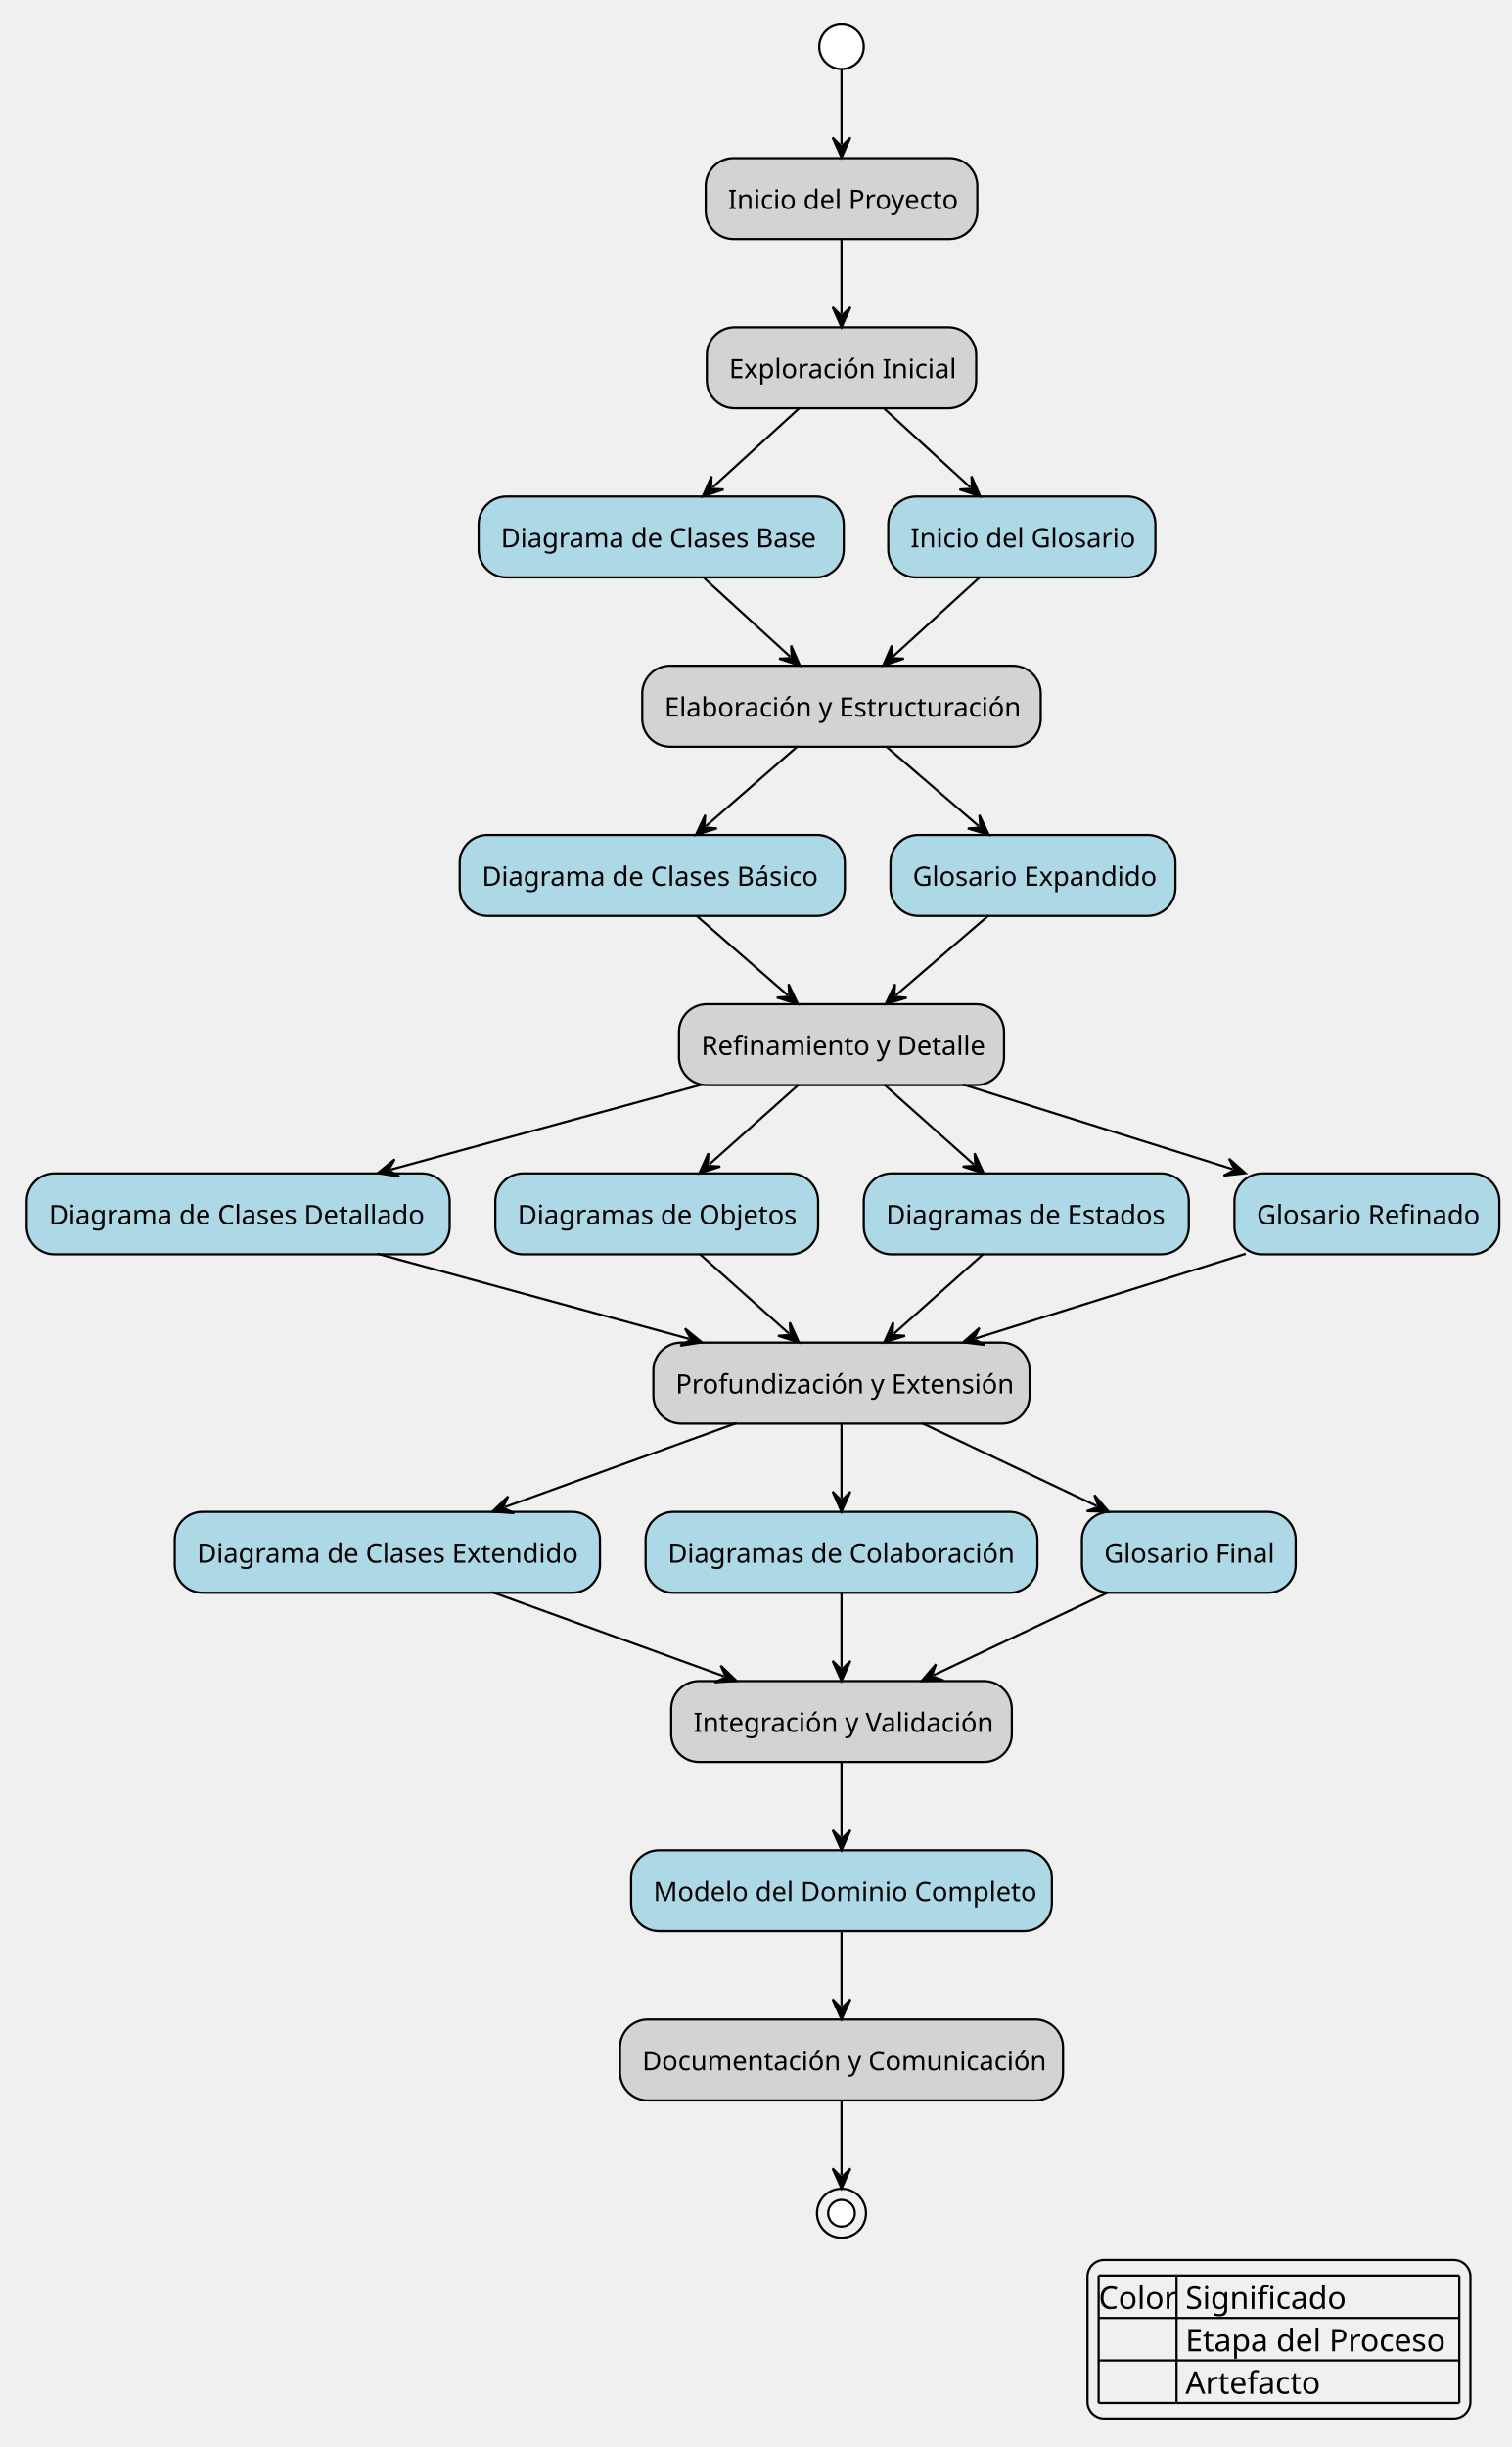
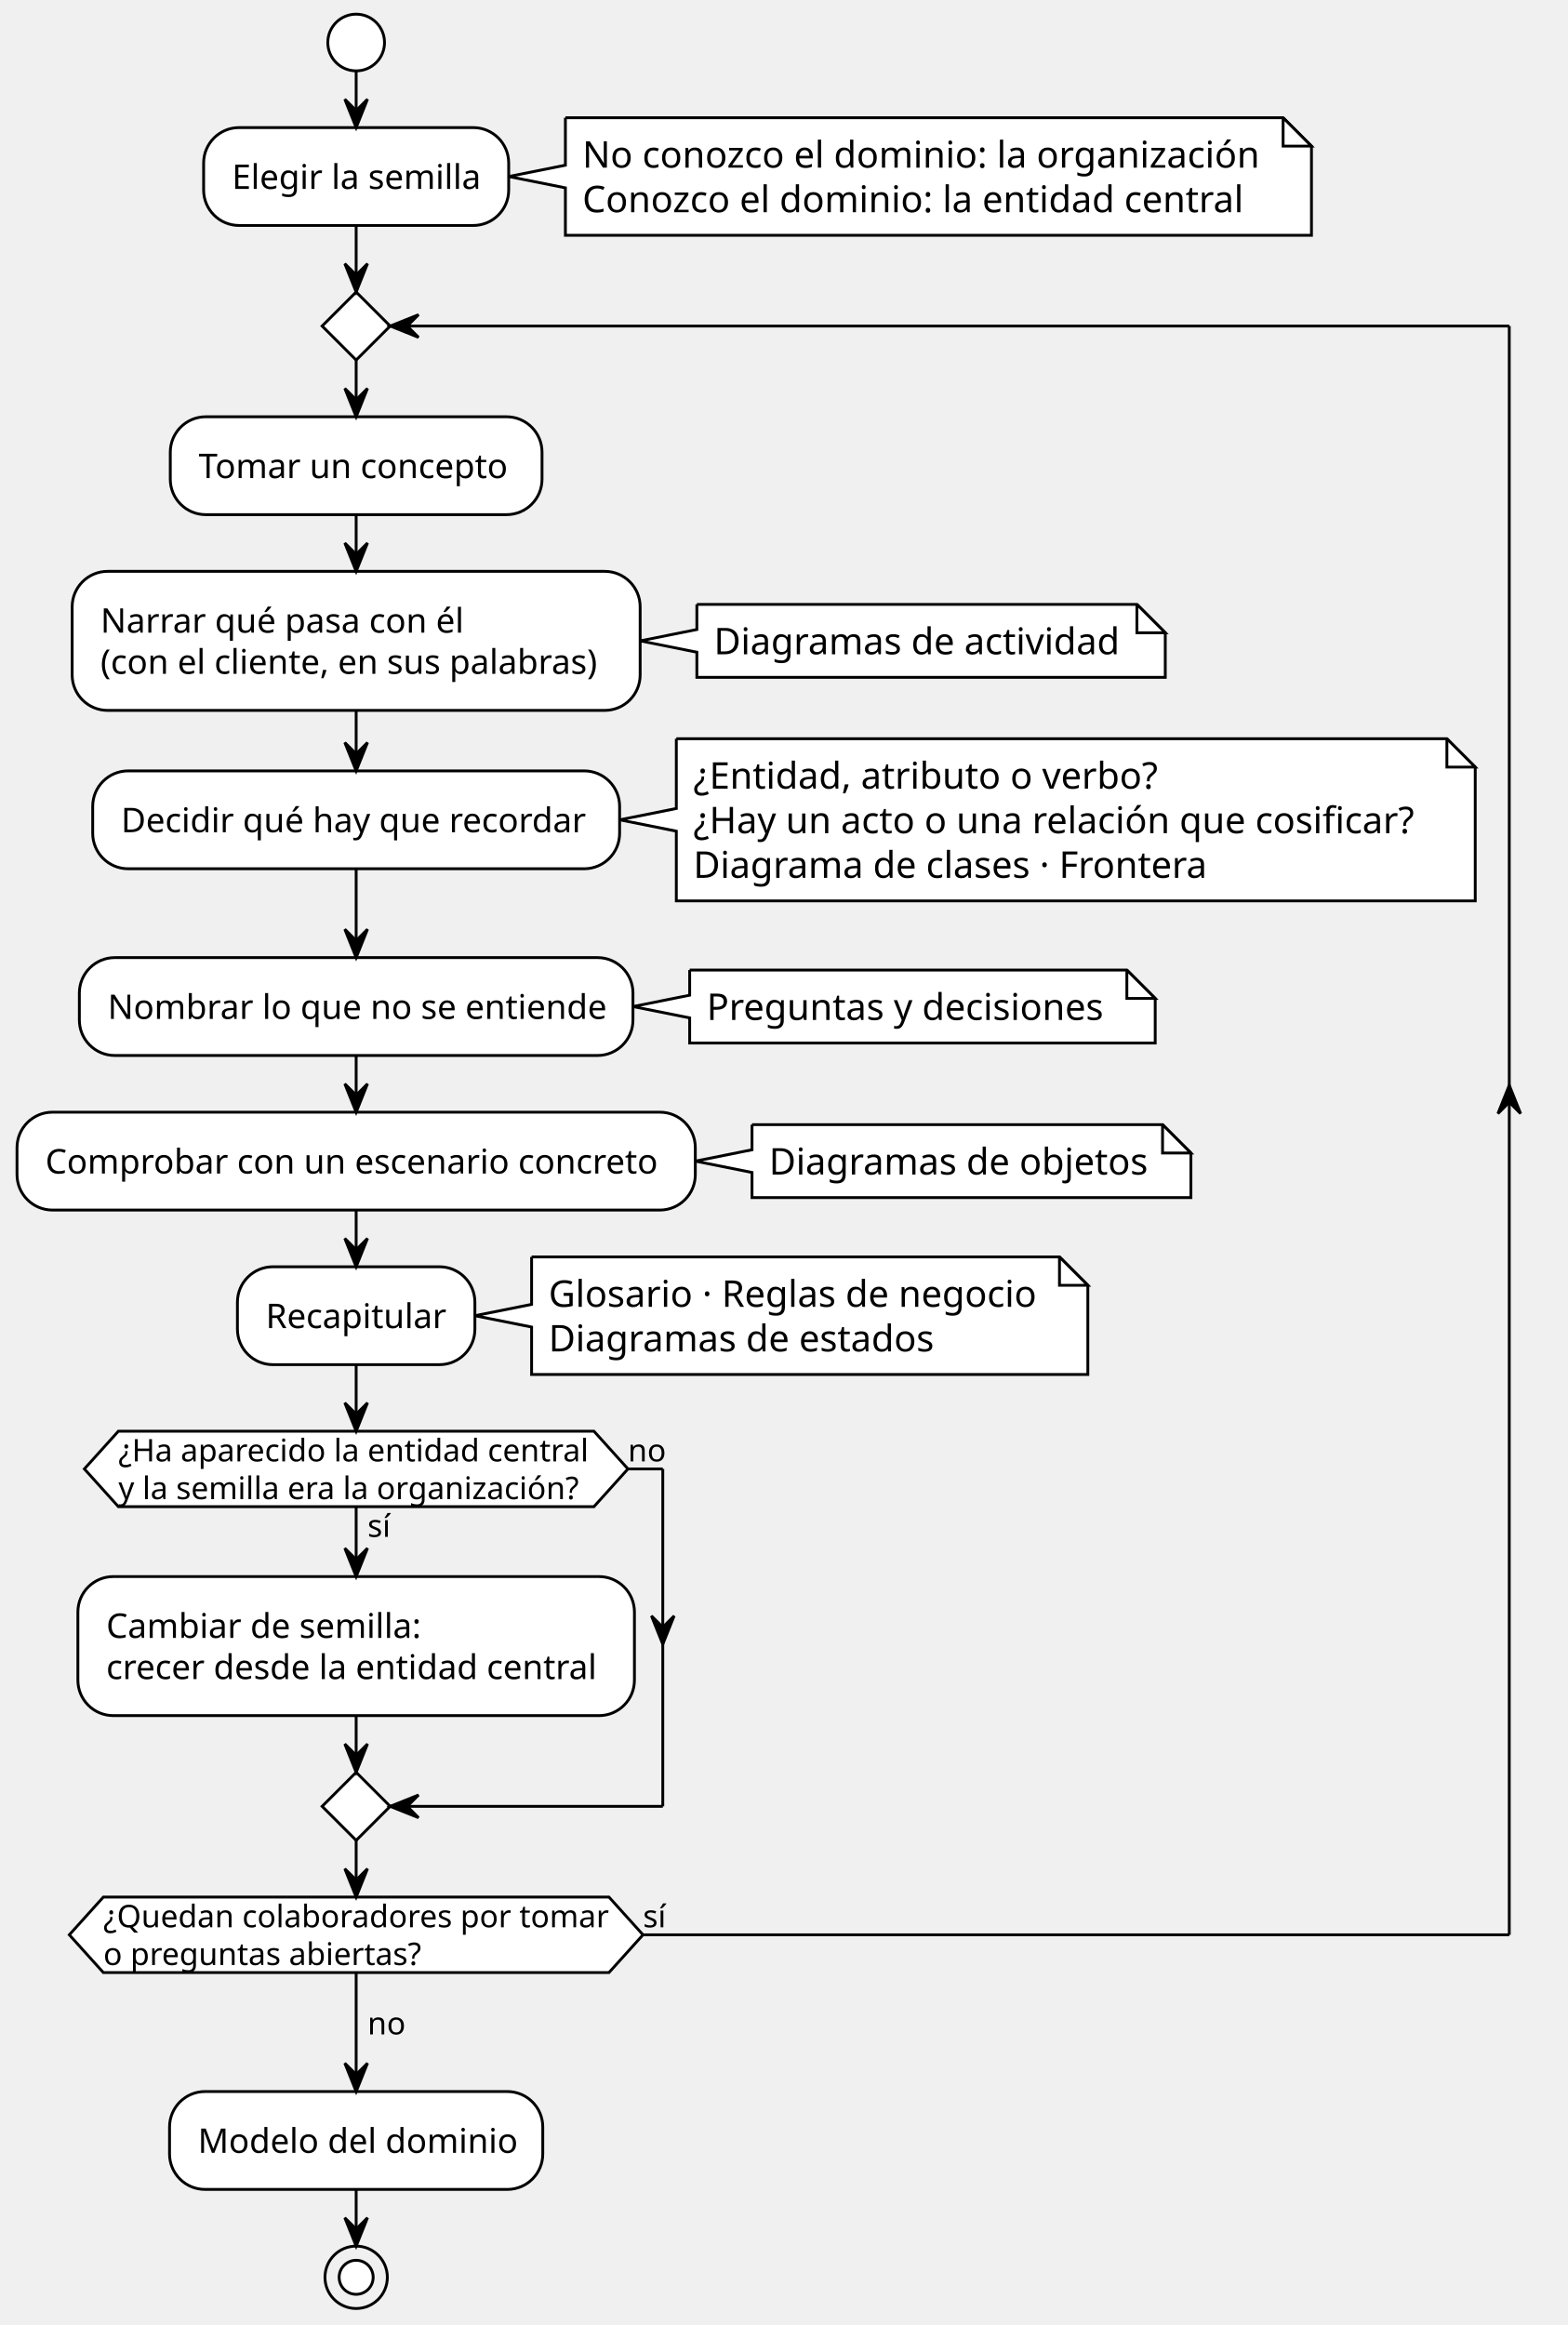
- <svg xmlns="http://www.w3.org/2000/svg" contentStyleType="text/css" height="1099px" preserveAspectRatio="none" style="width:679px;height:1099px;" version="1.1" viewBox="0 0 679 1099" width="679px" zoomAndPan="magnify">
-   <defs>
-     <filter height="1" id="b147ve5k9tswlh0" width="1" x="0" y="0">
-       <feFlood flood-color="#D3D3D3" result="flood" />
-       <feComposite in="SourceGraphic" in2="flood" operator="over" />
-     </filter>
-     <filter height="1" id="b147ve5k9tswlh1" width="1" x="0" y="0">
-       <feFlood flood-color="#ADD8E6" result="flood" />
-       <feComposite in="SourceGraphic" in2="flood" operator="over" />
-     </filter>
-   </defs>
+ <svg xmlns="http://www.w3.org/2000/svg" contentStyleType="text/css" height="820px" preserveAspectRatio="none" style="width:553px;height:820px;" version="1.1" viewBox="0 0 553 820" width="553px" zoomAndPan="magnify">
+   <defs />
  <g>
-     <ellipse cx="378" cy="21" fill="#FFFFFF" rx="10" ry="10" style="stroke:#000000;stroke-width:1.0;" />
-     <rect fill="#D3D3D3" height="36.344" rx="12.5" ry="12.5" style="stroke:#000000;stroke-width:1.0;" width="122" x="317" y="71" />
-     <text fill="#000000" font-family="Verdana" font-size="12" lengthAdjust="spacing" textLength="102" x="327" y="93.828">Inicio del Proyecto</text>
-     <rect fill="#D3D3D3" height="36.344" rx="12.5" ry="12.5" style="stroke:#000000;stroke-width:1.0;" width="121" x="317.5" y="147" />
-     <text fill="#000000" font-family="Verdana" font-size="12" lengthAdjust="spacing" textLength="101" x="327.5" y="169.828">Exploración Inicial</text>
-     <rect fill="#ADD8E6" height="36.344" rx="12.5" ry="12.5" style="stroke:#000000;stroke-width:1.0;" width="164" x="215" y="223" />
-     <text fill="#000000" font-family="Verdana" font-size="12" lengthAdjust="spacing" textLength="144" x="225" y="245.828">Diagrama de Clases Base</text>
-     <rect fill="#D3D3D3" height="36.344" rx="12.5" ry="12.5" style="stroke:#000000;stroke-width:1.0;" width="179" x="288.5" y="299" />
-     <text fill="#000000" font-family="Verdana" font-size="12" lengthAdjust="spacing" textLength="159" x="298.5" y="321.828">Elaboración y Estructuración</text>
-     <rect fill="#ADD8E6" height="36.344" rx="12.5" ry="12.5" style="stroke:#000000;stroke-width:1.0;" width="120" x="399" y="223" />
-     <text fill="#000000" font-family="Verdana" font-size="12" lengthAdjust="spacing" textLength="100" x="409" y="245.828">Inicio del Glosario</text>
-     <rect fill="#ADD8E6" height="36.344" rx="12.5" ry="12.5" style="stroke:#000000;stroke-width:1.0;" width="173" x="206.5" y="375" />
-     <text fill="#000000" font-family="Verdana" font-size="12" lengthAdjust="spacing" textLength="153" x="216.5" y="397.828">Diagrama de Clases Básico</text>
-     <rect fill="#ADD8E6" height="36.344" rx="12.5" ry="12.5" style="stroke:#000000;stroke-width:1.0;" width="128" x="400" y="375" />
-     <text fill="#000000" font-family="Verdana" font-size="12" lengthAdjust="spacing" textLength="108" x="410" y="397.828">Glosario Expandido</text>
-     <rect fill="#D3D3D3" height="36.344" rx="12.5" ry="12.5" style="stroke:#000000;stroke-width:1.0;" width="146" x="305" y="451" />
-     <text fill="#000000" font-family="Verdana" font-size="12" lengthAdjust="spacing" textLength="126" x="315" y="473.828">Refinamiento y Detalle</text>
-     <rect fill="#ADD8E6" height="36.344" rx="12.5" ry="12.5" style="stroke:#000000;stroke-width:1.0;" width="190" x="12" y="527" />
-     <text fill="#000000" font-family="Verdana" font-size="12" lengthAdjust="spacing" textLength="170" x="22" y="549.828">Diagrama de Clases Detallado</text>
-     <rect fill="#ADD8E6" height="36.344" rx="12.5" ry="12.5" style="stroke:#000000;stroke-width:1.0;" width="145" x="222.5" y="527" />
-     <text fill="#000000" font-family="Verdana" font-size="12" lengthAdjust="spacing" textLength="125" x="232.5" y="549.828">Diagramas de Objetos</text>
-     <rect fill="#ADD8E6" height="36.344" rx="12.5" ry="12.5" style="stroke:#000000;stroke-width:1.0;" width="146" x="388" y="527" />
-     <text fill="#000000" font-family="Verdana" font-size="12" lengthAdjust="spacing" textLength="126" x="398" y="549.828">Diagramas de Estados</text>
-     <rect fill="#ADD8E6" height="36.344" rx="12.5" ry="12.5" style="stroke:#000000;stroke-width:1.0;" width="119" x="554.5" y="527" />
-     <text fill="#000000" font-family="Verdana" font-size="12" lengthAdjust="spacing" textLength="99" x="564.5" y="549.828">Glosario Refinado</text>
-     <rect fill="#D3D3D3" height="36.344" rx="12.5" ry="12.5" style="stroke:#000000;stroke-width:1.0;" width="169" x="293.5" y="603" />
-     <text fill="#000000" font-family="Verdana" font-size="12" lengthAdjust="spacing" textLength="149" x="303.5" y="625.828">Profundización y Extensión</text>
-     <rect fill="#ADD8E6" height="36.344" rx="12.5" ry="12.5" style="stroke:#000000;stroke-width:1.0;" width="191" x="78.5" y="679" />
-     <text fill="#000000" font-family="Verdana" font-size="12" lengthAdjust="spacing" textLength="171" x="88.5" y="701.828">Diagrama de Clases Extendido</text>
-     <rect fill="#ADD8E6" height="36.344" rx="12.5" ry="12.5" style="stroke:#000000;stroke-width:1.0;" width="176" x="290" y="679" />
-     <text fill="#000000" font-family="Verdana" font-size="12" lengthAdjust="spacing" textLength="156" x="300" y="701.828">Diagramas de Colaboración</text>
-     <rect fill="#ADD8E6" height="36.344" rx="12.5" ry="12.5" style="stroke:#000000;stroke-width:1.0;" width="96" x="486" y="679" />
-     <text fill="#000000" font-family="Verdana" font-size="12" lengthAdjust="spacing" textLength="76" x="496" y="701.828">Glosario Final</text>
-     <rect fill="#D3D3D3" height="36.344" rx="12.5" ry="12.5" style="stroke:#000000;stroke-width:1.0;" width="153" x="301.5" y="755" />
-     <text fill="#000000" font-family="Verdana" font-size="12" lengthAdjust="spacing" textLength="133" x="311.5" y="777.828">Integración y Validación</text>
-     <rect fill="#ADD8E6" height="36.344" rx="12.5" ry="12.5" style="stroke:#000000;stroke-width:1.0;" width="189" x="283.5" y="831" />
-     <text fill="#000000" font-family="Verdana" font-size="12" lengthAdjust="spacing" textLength="169" x="293.5" y="853.828">Modelo del Dominio Completo</text>
-     <rect fill="#D3D3D3" height="36.344" rx="12.5" ry="12.5" style="stroke:#000000;stroke-width:1.0;" width="199" x="278.5" y="907" />
-     <text fill="#000000" font-family="Verdana" font-size="12" lengthAdjust="spacing" textLength="179" x="288.5" y="929.828">Documentación y Comunicación</text>
-     <ellipse cx="378" cy="994" fill="none" rx="11" ry="11" style="stroke:#000000;stroke-width:1.0;" />
-     <ellipse cx="378" cy="994" fill="#FFFFFF" rx="6" ry="6" style="stroke:#000000;stroke-width:1.0;" />
-     <g id="link_start_Inicio del Proyecto">
-       <path d="M378,31.18 C378,41.38 378,52.08 378,64.75 " fill="none" id="start-to-Inicio del Proyecto" style="stroke:#000000;stroke-width:1.0;" />
-       <polygon fill="#000000" points="378,70.75,382,61.75,378,65.75,374,61.75,378,70.75" style="stroke:#000000;stroke-width:1.0;" />
-     </g>
-     <g id="link_Inicio del Proyecto_Exploración Inicial">
-       <path d="M378,107.16 C378,119.12 378,129 378,140.93 " fill="none" id="Inicio del Proyecto-to-Exploración Inicial" style="stroke:#000000;stroke-width:1.0;" />
-       <polygon fill="#000000" points="378,146.93,382,137.93,378,141.93,374,137.93,378,146.93" style="stroke:#000000;stroke-width:1.0;" />
-     </g>
-     <g id="link_Exploración Inicial_Diagrama de Clases Base">
-       <path d="M359.21,183.16 C346.13,195.12 333.182,206.955 320.111,218.885 " fill="none" id="Exploración Inicial-to-Diagrama de Clases Base" style="stroke:#000000;stroke-width:1.0;" />
-       <polygon fill="#000000" points="315.68,222.93,325.024,219.817,319.373,219.559,319.631,213.908,315.68,222.93" style="stroke:#000000;stroke-width:1.0;" />
-     </g>
-     <g id="link_Diagrama de Clases Base_Elaboración y Estructuración">
-       <path d="M315.79,259.16 C328.87,271.12 341.818,282.955 354.889,294.885 " fill="none" id="Diagrama de Clases Base-to-Elaboración y Estructuración" style="stroke:#000000;stroke-width:1.0;" />
-       <polygon fill="#000000" points="359.32,298.93,355.369,289.908,355.627,295.559,349.976,295.817,359.32,298.93" style="stroke:#000000;stroke-width:1.0;" />
-     </g>
-     <g id="link_Exploración Inicial_Inicio del Glosario">
-       <path d="M396.79,183.16 C409.87,195.12 422.818,206.955 435.889,218.885 " fill="none" id="Exploración Inicial-to-Inicio del Glosario" style="stroke:#000000;stroke-width:1.0;" />
-       <polygon fill="#000000" points="440.32,222.93,436.369,213.908,436.627,219.559,430.976,219.817,440.32,222.93" style="stroke:#000000;stroke-width:1.0;" />
-     </g>
-     <g id="link_Inicio del Glosario_Elaboración y Estructuración">
-       <path d="M440.21,259.16 C427.13,271.12 414.182,282.955 401.111,294.885 " fill="none" id="Inicio del Glosario-to-Elaboración y Estructuración" style="stroke:#000000;stroke-width:1.0;" />
-       <polygon fill="#000000" points="396.68,298.93,406.024,295.817,400.373,295.559,400.631,289.908,396.68,298.93" style="stroke:#000000;stroke-width:1.0;" />
-     </g>
-     <g id="link_Elaboración y Estructuración_Diagrama de Clases Básico">
-       <path d="M358.29,335.16 C344.55,347.12 330.846,359.061 317.136,370.991 " fill="none" id="Elaboración y Estructuración-to-Diagrama de Clases Básico" style="stroke:#000000;stroke-width:1.0;" />
-       <polygon fill="#000000" points="312.61,374.93,322.025,372.04,316.382,371.648,316.774,366.005,312.61,374.93" style="stroke:#000000;stroke-width:1.0;" />
-     </g>
-     <g id="link_Elaboración y Estructuración_Glosario Expandido">
-       <path d="M397.95,335.16 C411.84,347.12 425.741,359.087 439.611,371.017 " fill="none" id="Elaboración y Estructuración-to-Glosario Expandido" style="stroke:#000000;stroke-width:1.0;" />
-       <polygon fill="#000000" points="444.16,374.93,439.945,366.029,440.369,371.67,434.728,372.094,444.16,374.93" style="stroke:#000000;stroke-width:1.0;" />
-     </g>
-     <g id="link_Diagrama de Clases Básico_Refinamiento y Detalle">
-       <path d="M312.71,411.16 C326.45,423.12 340.154,435.061 353.864,446.991 " fill="none" id="Diagrama de Clases Básico-to-Refinamiento y Detalle" style="stroke:#000000;stroke-width:1.0;" />
-       <polygon fill="#000000" points="358.39,450.93,354.226,442.005,354.618,447.648,348.975,448.04,358.39,450.93" style="stroke:#000000;stroke-width:1.0;" />
-     </g>
-     <g id="link_Glosario Expandido_Refinamiento y Detalle">
-       <path d="M444.05,411.16 C430.16,423.12 416.259,435.087 402.389,447.017 " fill="none" id="Glosario Expandido-to-Refinamiento y Detalle" style="stroke:#000000;stroke-width:1.0;" />
-       <polygon fill="#000000" points="397.84,450.93,407.272,448.094,401.631,447.67,402.055,442.029,397.84,450.93" style="stroke:#000000;stroke-width:1.0;" />
-     </g>
-     <g id="link_Refinamiento y Detalle_Diagrama de Clases Detallado">
-       <path d="M315.49,487.07 C271.72,499.02 219.258,513.35 175.458,525.309 " fill="none" id="Refinamiento y Detalle-to-Diagrama de Clases Detallado" style="stroke:#000000;stroke-width:1.0;" />
-       <polygon fill="#000000" points="169.67,526.89,179.406,528.378,174.493,525.573,177.298,520.66,169.67,526.89" style="stroke:#000000;stroke-width:1.0;" />
-     </g>
-     <g id="link_Refinamiento y Detalle_Diagramas de Objetos">
-       <path d="M358.75,487.16 C345.34,499.12 332.008,511.007 318.628,522.937 " fill="none" id="Refinamiento y Detalle-to-Diagramas de Objetos" style="stroke:#000000;stroke-width:1.0;" />
-       <polygon fill="#000000" points="314.15,526.93,323.53,523.926,317.882,523.602,318.205,517.955,314.15,526.93" style="stroke:#000000;stroke-width:1.0;" />
-     </g>
-     <g id="link_Refinamiento y Detalle_Diagramas de Estados">
-       <path d="M397.25,487.16 C410.66,499.12 423.992,511.007 437.372,522.937 " fill="none" id="Refinamiento y Detalle-to-Diagramas de Estados" style="stroke:#000000;stroke-width:1.0;" />
-       <polygon fill="#000000" points="441.85,526.93,437.795,517.955,438.118,523.602,432.47,523.926,441.85,526.93" style="stroke:#000000;stroke-width:1.0;" />
-     </g>
-     <g id="link_Refinamiento y Detalle_Glosario Refinado">
-       <path d="M432.44,487.07 C470.55,499.02 515.555,513.135 553.705,525.095 " fill="none" id="Refinamiento y Detalle-to-Glosario Refinado" style="stroke:#000000;stroke-width:1.0;" />
-       <polygon fill="#000000" points="559.43,526.89,552.039,520.381,554.659,525.394,549.646,528.014,559.43,526.89" style="stroke:#000000;stroke-width:1.0;" />
-     </g>
-     <g id="link_Diagrama de Clases Detallado_Profundización y Extensión">
-       <path d="M169.51,563.07 C213.28,575.02 265.742,589.35 309.542,601.309 " fill="none" id="Diagrama de Clases Detallado-to-Profundización y Extensión" style="stroke:#000000;stroke-width:1.0;" />
-       <polygon fill="#000000" points="315.33,602.89,307.702,596.66,310.507,601.573,305.594,604.378,315.33,602.89" style="stroke:#000000;stroke-width:1.0;" />
-     </g>
-     <g id="link_Diagramas de Objetos_Profundización y Extensión">
-       <path d="M314.25,563.16 C327.66,575.12 340.992,587.007 354.372,598.937 " fill="none" id="Diagramas de Objetos-to-Profundización y Extensión" style="stroke:#000000;stroke-width:1.0;" />
-       <polygon fill="#000000" points="358.85,602.93,354.795,593.955,355.118,599.602,349.47,599.926,358.85,602.93" style="stroke:#000000;stroke-width:1.0;" />
-     </g>
-     <g id="link_Diagramas de Estados_Profundización y Extensión">
-       <path d="M441.75,563.16 C428.34,575.12 415.008,587.007 401.628,598.937 " fill="none" id="Diagramas de Estados-to-Profundización y Extensión" style="stroke:#000000;stroke-width:1.0;" />
-       <polygon fill="#000000" points="397.15,602.93,406.53,599.926,400.882,599.602,401.205,593.955,397.15,602.93" style="stroke:#000000;stroke-width:1.0;" />
-     </g>
-     <g id="link_Glosario Refinado_Profundización y Extensión">
-       <path d="M559.56,563.07 C521.45,575.02 476.445,589.135 438.295,601.095 " fill="none" id="Glosario Refinado-to-Profundización y Extensión" style="stroke:#000000;stroke-width:1.0;" />
-       <polygon fill="#000000" points="432.57,602.89,442.354,604.014,437.341,601.394,439.961,596.381,432.57,602.89" style="stroke:#000000;stroke-width:1.0;" />
-     </g>
-     <g id="link_Profundización y Extensión_Diagrama de Clases Extendido">
-       <path d="M330.94,639.07 C298,651.02 259.791,664.885 226.811,676.845 " fill="none" id="Profundización y Extensión-to-Diagrama de Clases Extendido" style="stroke:#000000;stroke-width:1.0;" />
-       <polygon fill="#000000" points="221.17,678.89,230.994,679.582,225.87,677.185,228.267,672.061,221.17,678.89" style="stroke:#000000;stroke-width:1.0;" />
-     </g>
-     <g id="link_Profundización y Extensión_Diagramas de Colaboración">
-       <path d="M378,639.16 C378,651.12 378,661 378,672.93 " fill="none" id="Profundización y Extensión-to-Diagramas de Colaboración" style="stroke:#000000;stroke-width:1.0;" />
-       <polygon fill="#000000" points="378,678.93,382,669.93,378,673.93,374,669.93,378,678.93" style="stroke:#000000;stroke-width:1.0;" />
-     </g>
-     <g id="link_Profundización y Extensión_Glosario Final">
-       <path d="M414.18,639.16 C439.38,651.12 467.439,664.428 492.589,676.359 " fill="none" id="Profundización y Extensión-to-Glosario Final" style="stroke:#000000;stroke-width:1.0;" />
-       <polygon fill="#000000" points="498.01,678.93,491.593,671.459,493.493,676.787,488.164,678.687,498.01,678.93" style="stroke:#000000;stroke-width:1.0;" />
-     </g>
-     <g id="link_Diagrama de Clases Extendido_Integración y Validación">
-       <path d="M221.06,715.07 C254,727.02 292.209,740.885 325.189,752.845 " fill="none" id="Diagrama de Clases Extendido-to-Integración y Validación" style="stroke:#000000;stroke-width:1.0;" />
-       <polygon fill="#000000" points="330.83,754.89,323.733,748.061,326.13,753.185,321.005,755.582,330.83,754.89" style="stroke:#000000;stroke-width:1.0;" />
-     </g>
-     <g id="link_Diagramas de Colaboración_Integración y Validación">
-       <path d="M378,715.16 C378,727.12 378,737 378,748.93 " fill="none" id="Diagramas de Colaboración-to-Integración y Validación" style="stroke:#000000;stroke-width:1.0;" />
-       <polygon fill="#000000" points="378,754.93,382,745.93,378,749.93,374,745.93,378,754.93" style="stroke:#000000;stroke-width:1.0;" />
-     </g>
-     <g id="link_Glosario Final_Integración y Validación">
-       <path d="M497.82,715.16 C472.62,727.12 444.561,740.428 419.411,752.359 " fill="none" id="Glosario Final-to-Integración y Validación" style="stroke:#000000;stroke-width:1.0;" />
-       <polygon fill="#000000" points="413.99,754.93,423.836,754.687,418.507,752.787,420.407,747.459,413.99,754.93" style="stroke:#000000;stroke-width:1.0;" />
-     </g>
-     <g id="link_Integración y Validación_Modelo del Dominio Completo">
-       <path d="M378,791.16 C378,803.12 378,813 378,824.93 " fill="none" id="Integración y Validación-to-Modelo del Dominio Completo" style="stroke:#000000;stroke-width:1.0;" />
-       <polygon fill="#000000" points="378,830.93,382,821.93,378,825.93,374,821.93,378,830.93" style="stroke:#000000;stroke-width:1.0;" />
-     </g>
-     <g id="link_Modelo del Dominio Completo_Documentación y Comunicación">
-       <path d="M378,867.16 C378,879.12 378,889 378,900.93 " fill="none" id="Modelo del Dominio Completo-to-Documentación y Comunicación" style="stroke:#000000;stroke-width:1.0;" />
-       <polygon fill="#000000" points="378,906.93,382,897.93,378,901.93,374,897.93,378,906.93" style="stroke:#000000;stroke-width:1.0;" />
-     </g>
-     <g id="link_Documentación y Comunicación_end">
-       <path d="M378,943.25 C378,955.82 378,966.4 378,976.89 " fill="none" id="Documentación y Comunicación-to-end" style="stroke:#000000;stroke-width:1.0;" />
-       <polygon fill="#000000" points="378,982.89,382,973.89,378,977.89,374,973.89,378,982.89" style="stroke:#000000;stroke-width:1.0;" />
-     </g>
-     <rect fill="none" height="71.204" id="_legend" rx="7.5" ry="7.5" style="stroke:#000000;stroke-width:1.0;" width="172" x="488.5" y="1015" />
-     <text fill="#000000" font-family="Verdana" font-size="14" lengthAdjust="spacing" textLength="35" x="493.5" y="1036.966">Color</text>
-     <text fill="#000000" font-family="Verdana" font-size="14" lengthAdjust="spacing" textLength="75" x="532.5" y="1036.966">Significado</text>
-     <text fill="#000000" filter="url(#b147ve5k9tswlh0)" font-family="Verdana" font-size="14" lengthAdjust="spacing" textLength="12" x="493.5" y="1056.034">   </text>
-     <text fill="#000000" font-family="Verdana" font-size="14" lengthAdjust="spacing" textLength="119" x="532.5" y="1056.034">Etapa del Proceso</text>
-     <text fill="#000000" filter="url(#b147ve5k9tswlh1)" font-family="Verdana" font-size="14" lengthAdjust="spacing" textLength="12" x="493.5" y="1075.102">   </text>
-     <text fill="#000000" font-family="Verdana" font-size="14" lengthAdjust="spacing" textLength="61" x="532.5" y="1075.102">Artefacto</text>
-     <line style="stroke:#000000;stroke-width:1.0;" x1="493.5" x2="655.5" y1="1022" y2="1022" />
-     <line style="stroke:#000000;stroke-width:1.0;" x1="493.5" x2="655.5" y1="1041.068" y2="1041.068" />
-     <line style="stroke:#000000;stroke-width:1.0;" x1="493.5" x2="655.5" y1="1060.136" y2="1060.136" />
-     <line style="stroke:#000000;stroke-width:1.0;" x1="493.5" x2="655.5" y1="1079.204" y2="1079.204" />
-     <line style="stroke:#000000;stroke-width:1.0;" x1="493.5" x2="493.5" y1="1022" y2="1079.204" />
-     <line style="stroke:#000000;stroke-width:1.0;" x1="528.5" x2="528.5" y1="1022" y2="1079.204" />
-     <line style="stroke:#000000;stroke-width:1.0;" x1="655.5" x2="655.5" y1="1022" y2="1079.204" />
+     <ellipse cx="125.611" cy="15" fill="#FFFFFF" rx="10" ry="10" style="stroke:#000000;stroke-width:1.0;" />
+     <path d="M199.407,41.53 L199.407,58.26 L179.407,62.26 L199.407,66.26 L199.407,82.989 A0,0 0 0 0 199.407,82.989 L462.532,82.989 A0,0 0 0 0 462.532,82.989 L462.532,51.53 L452.532,41.53 L199.407,41.53 A0,0 0 0 0 199.407,41.53 " fill="#FFFFFF" style="stroke:#000000;stroke-width:1.0;" />
+     <path d="M452.532,41.53 L452.532,51.53 L462.532,51.53 L452.532,41.53 " fill="#FFFFFF" style="stroke:#000000;stroke-width:1.0;" />
+     <text fill="#000000" font-family="Verdana" font-size="13" lengthAdjust="spacing" textLength="242.125" x="205.407" y="59.124">No conozco el dominio: la organización</text>
+     <text fill="#000000" font-family="Verdana" font-size="13" lengthAdjust="spacing" textLength="235.447" x="205.407" y="74.853">Conozco el dominio: la entidad central</text>
+     <rect fill="#FFFFFF" height="34.52" rx="12.5" ry="12.5" style="stroke:#000000;stroke-width:1.0;" width="107.592" x="71.815" y="45" />
+     <text fill="#000000" font-family="Verdana" font-size="12" lengthAdjust="spacing" textLength="87.592" x="81.815" y="66.625">Elegir la semilla</text>
+     <rect fill="#FFFFFF" height="34.52" rx="12.5" ry="12.5" style="stroke:#000000;stroke-width:1.0;" width="131.106" x="60.059" y="146.989" />
+     <text fill="#000000" font-family="Verdana" font-size="12" lengthAdjust="spacing" textLength="111.106" x="70.059" y="168.614">Tomar un concepto</text>
+     <path d="M245.773,213.164 L245.773,222.028 L225.773,226.028 L245.773,230.028 L245.773,238.893 A0,0 0 0 0 245.773,238.893 L410.972,238.893 A0,0 0 0 0 410.972,238.893 L410.972,223.164 L400.972,213.164 L245.773,213.164 A0,0 0 0 0 245.773,213.164 " fill="#FFFFFF" style="stroke:#000000;stroke-width:1.0;" />
+     <path d="M400.972,213.164 L400.972,223.164 L410.972,223.164 L400.972,213.164 " fill="#FFFFFF" style="stroke:#000000;stroke-width:1.0;" />
+     <text fill="#000000" font-family="Verdana" font-size="13" lengthAdjust="spacing" textLength="144.2" x="251.773" y="230.757">Diagramas de actividad</text>
+     <rect fill="#FFFFFF" height="49.039" rx="12.5" ry="12.5" style="stroke:#000000;stroke-width:1.0;" width="200.322" x="25.45" y="201.509" />
+     <text fill="#000000" font-family="Verdana" font-size="12" lengthAdjust="spacing" textLength="129.211" x="35.45" y="223.134">Narrar qué pasa con él</text>
+     <text fill="#000000" font-family="Verdana" font-size="12" lengthAdjust="spacing" textLength="180.322" x="35.45" y="237.653">(con el cliente, en sus palabras)</text>
+     <path d="M238.527,260.548 L238.527,285.142 L218.527,289.142 L238.527,293.142 L238.527,317.736 A0,0 0 0 0 238.527,317.736 L520.295,317.736 A0,0 0 0 0 520.295,317.736 L520.295,270.548 L510.295,260.548 L238.527,260.548 A0,0 0 0 0 238.527,260.548 " fill="#FFFFFF" style="stroke:#000000;stroke-width:1.0;" />
+     <path d="M510.295,260.548 L510.295,270.548 L520.295,270.548 L510.295,260.548 " fill="#FFFFFF" style="stroke:#000000;stroke-width:1.0;" />
+     <text fill="#000000" font-family="Verdana" font-size="13" lengthAdjust="spacing" textLength="164.741" x="244.527" y="278.142">¿Entidad, atributo o verbo?</text>
+     <text fill="#000000" font-family="Verdana" font-size="13" lengthAdjust="spacing" textLength="260.768" x="244.527" y="293.871">¿Hay un acto o una relación que cosificar?</text>
+     <text fill="#000000" font-family="Verdana" font-size="13" lengthAdjust="spacing" textLength="183.841" x="244.527" y="309.601">Diagrama de clases · Frontera</text>
+     <rect fill="#FFFFFF" height="34.52" rx="12.5" ry="12.5" style="stroke:#000000;stroke-width:1.0;" width="185.832" x="32.695" y="271.882" />
+     <text fill="#000000" font-family="Verdana" font-size="12" lengthAdjust="spacing" textLength="165.832" x="42.695" y="293.507">Decidir qué hay que recordar</text>
+     <path d="M243.235,342.131 L243.235,350.996 L223.235,354.996 L243.235,358.996 L243.235,367.861 A0,0 0 0 0 243.235,367.861 L407.426,367.861 A0,0 0 0 0 407.426,367.861 L407.426,352.131 L397.426,342.131 L243.235,342.131 A0,0 0 0 0 243.235,342.131 " fill="#FFFFFF" style="stroke:#000000;stroke-width:1.0;" />
+     <path d="M397.426,342.131 L397.426,352.131 L407.426,352.131 L397.426,342.131 " fill="#FFFFFF" style="stroke:#000000;stroke-width:1.0;" />
+     <text fill="#000000" font-family="Verdana" font-size="13" lengthAdjust="spacing" textLength="143.19" x="249.235" y="359.725">Preguntas y decisiones</text>
+     <rect fill="#FFFFFF" height="34.52" rx="12.5" ry="12.5" style="stroke:#000000;stroke-width:1.0;" width="195.248" x="27.987" y="337.736" />
+     <text fill="#000000" font-family="Verdana" font-size="12" lengthAdjust="spacing" textLength="175.248" x="37.987" y="359.361">Nombrar lo que no se entiende</text>
+     <path d="M265.223,396.651 L265.223,405.516 L245.223,409.516 L265.223,413.516 L265.223,422.38 A0,0 0 0 0 265.223,422.38 L420.012,422.38 A0,0 0 0 0 420.012,422.38 L420.012,406.651 L410.012,396.651 L265.223,396.651 A0,0 0 0 0 265.223,396.651 " fill="#FFFFFF" style="stroke:#000000;stroke-width:1.0;" />
+     <path d="M410.012,396.651 L410.012,406.651 L420.012,406.651 L410.012,396.651 " fill="#FFFFFF" style="stroke:#000000;stroke-width:1.0;" />
+     <text fill="#000000" font-family="Verdana" font-size="13" lengthAdjust="spacing" textLength="133.79" x="271.223" y="414.245">Diagramas de objetos</text>
+     <rect fill="#FFFFFF" height="34.52" rx="12.5" ry="12.5" style="stroke:#000000;stroke-width:1.0;" width="239.223" x="6" y="392.256" />
+     <text fill="#000000" font-family="Verdana" font-size="12" lengthAdjust="spacing" textLength="219.223" x="16" y="413.881">Comprobar con un escenario concreto</text>
+     <path d="M187.486,443.306 L187.486,460.035 L167.486,464.035 L187.486,468.035 L187.486,484.765 A0,0 0 0 0 187.486,484.765 L383.663,484.765 A0,0 0 0 0 383.663,484.765 L383.663,453.306 L373.663,443.306 L187.486,443.306 A0,0 0 0 0 187.486,443.306 " fill="#FFFFFF" style="stroke:#000000;stroke-width:1.0;" />
+     <path d="M373.663,443.306 L373.663,453.306 L383.663,453.306 L373.663,443.306 " fill="#FFFFFF" style="stroke:#000000;stroke-width:1.0;" />
+     <text fill="#000000" font-family="Verdana" font-size="13" lengthAdjust="spacing" textLength="175.176" x="193.486" y="460.899">Glosario · Reglas de negocio</text>
+     <text fill="#000000" font-family="Verdana" font-size="13" lengthAdjust="spacing" textLength="137.008" x="193.486" y="476.629">Diagramas de estados</text>
+     <rect fill="#FFFFFF" height="34.52" rx="12.5" ry="12.5" style="stroke:#000000;stroke-width:1.0;" width="83.75" x="83.736" y="446.775" />
+     <text fill="#000000" font-family="Verdana" font-size="12" lengthAdjust="spacing" textLength="63.75" x="93.736" y="468.4">Recapitular</text>
+     <rect fill="#FFFFFF" height="49.039" rx="12.5" ry="12.5" style="stroke:#000000;stroke-width:1.0;" width="196.285" x="27.469" y="556.039" />
+     <text fill="#000000" font-family="Verdana" font-size="12" lengthAdjust="spacing" textLength="111.375" x="37.469" y="577.664">Cambiar de semilla:</text>
+     <text fill="#000000" font-family="Verdana" font-size="12" lengthAdjust="spacing" textLength="176.285" x="37.469" y="592.183">crecer desde la entidad central</text>
+     <polygon fill="#FFFFFF" points="41.755,504.765,209.468,504.765,221.468,518.074,209.468,531.384,41.755,531.384,29.755,518.074,41.755,504.765" style="stroke:#000000;stroke-width:1.0;" />
+     <text fill="#000000" font-family="Verdana" font-size="11" lengthAdjust="spacing" textLength="8.47" x="129.611" y="542.04">sí</text>
+     <text fill="#000000" font-family="Verdana" font-size="11" lengthAdjust="spacing" textLength="167.712" x="41.755" y="515.421">¿Ha aparecido la entidad central</text>
+     <text fill="#000000" font-family="Verdana" font-size="11" lengthAdjust="spacing" textLength="164.828" x="41.755" y="528.731">y la semilla era la organización?</text>
+     <text fill="#000000" font-family="Verdana" font-size="11" lengthAdjust="spacing" textLength="13.095" x="221.468" y="515.421">no</text>
+     <polygon fill="#FFFFFF" points="125.611,625.078,137.611,637.078,125.611,649.078,113.611,637.078,125.611,625.078" style="stroke:#000000;stroke-width:1.0;" />
+     <polygon fill="#FFFFFF" points="125.611,102.989,137.611,114.989,125.611,126.989,113.611,114.989,125.611,102.989" style="stroke:#000000;stroke-width:1.0;" />
+     <polygon fill="#FFFFFF" points="36.449,669.078,214.774,669.078,226.774,682.387,214.774,695.697,36.449,695.697,24.448,682.387,36.449,669.078" style="stroke:#000000;stroke-width:1.0;" />
+     <text fill="#000000" font-family="Verdana" font-size="11" lengthAdjust="spacing" textLength="178.326" x="36.449" y="679.734">¿Quedan colaboradores por tomar</text>
+     <text fill="#000000" font-family="Verdana" font-size="11" lengthAdjust="spacing" textLength="112.739" x="36.449" y="693.043">o preguntas abiertas?</text>
+     <text fill="#000000" font-family="Verdana" font-size="11" lengthAdjust="spacing" textLength="8.47" x="226.774" y="679.734">sí</text>
+     <rect fill="#FFFFFF" height="34.52" rx="12.5" ry="12.5" style="stroke:#000000;stroke-width:1.0;" width="131.633" x="59.795" y="737.66" />
+     <text fill="#000000" font-family="Verdana" font-size="12" lengthAdjust="spacing" textLength="111.633" x="69.795" y="759.285">Modelo del dominio</text>
+     <ellipse cx="125.611" cy="803.179" fill="none" rx="11" ry="11" style="stroke:#000000;stroke-width:1.0;" />
+     <ellipse cx="125.611" cy="803.179" fill="#FFFFFF" rx="6" ry="6" style="stroke:#000000;stroke-width:1.0;" />
+     <line style="stroke:#000000;stroke-width:1.0;" x1="125.611" x2="125.611" y1="25" y2="45" />
+     <polygon fill="#000000" points="121.611,35,125.611,45,129.611,35,125.611,39" style="stroke:#000000;stroke-width:1.0;" />
+     <line style="stroke:#000000;stroke-width:1.0;" x1="125.611" x2="125.611" y1="181.509" y2="201.509" />
+     <polygon fill="#000000" points="121.611,191.509,125.611,201.509,129.611,191.509,125.611,195.509" style="stroke:#000000;stroke-width:1.0;" />
+     <line style="stroke:#000000;stroke-width:1.0;" x1="125.611" x2="125.611" y1="250.548" y2="271.882" />
+     <polygon fill="#000000" points="121.611,261.882,125.611,271.882,129.611,261.882,125.611,265.882" style="stroke:#000000;stroke-width:1.0;" />
+     <line style="stroke:#000000;stroke-width:1.0;" x1="125.611" x2="125.611" y1="306.402" y2="337.736" />
+     <polygon fill="#000000" points="121.611,327.736,125.611,337.736,129.611,327.736,125.611,331.736" style="stroke:#000000;stroke-width:1.0;" />
+     <line style="stroke:#000000;stroke-width:1.0;" x1="125.611" x2="125.611" y1="372.256" y2="392.256" />
+     <polygon fill="#000000" points="121.611,382.256,125.611,392.256,129.611,382.256,125.611,386.256" style="stroke:#000000;stroke-width:1.0;" />
+     <line style="stroke:#000000;stroke-width:1.0;" x1="125.611" x2="125.611" y1="426.775" y2="446.775" />
+     <polygon fill="#000000" points="121.611,436.775,125.611,446.775,129.611,436.775,125.611,440.775" style="stroke:#000000;stroke-width:1.0;" />
+     <line style="stroke:#000000;stroke-width:1.0;" x1="125.611" x2="125.611" y1="531.384" y2="556.039" />
+     <polygon fill="#000000" points="121.611,546.039,125.611,556.039,129.611,546.039,125.611,550.039" style="stroke:#000000;stroke-width:1.0;" />
+     <line style="stroke:#000000;stroke-width:1.0;" x1="221.468" x2="233.754" y1="518.074" y2="518.074" />
+     <polygon fill="#000000" points="229.754,569.903,233.754,579.903,237.754,569.903,233.754,573.903" style="stroke:#000000;stroke-width:1.0;" />
+     <line style="stroke:#000000;stroke-width:1.0;" x1="233.754" x2="233.754" y1="518.074" y2="637.078" />
+     <line style="stroke:#000000;stroke-width:1.0;" x1="233.754" x2="137.611" y1="637.078" y2="637.078" />
+     <polygon fill="#000000" points="147.611,633.078,137.611,637.078,147.611,641.078,143.611,637.078" style="stroke:#000000;stroke-width:1.0;" />
+     <line style="stroke:#000000;stroke-width:1.0;" x1="125.611" x2="125.611" y1="605.078" y2="625.078" />
+     <polygon fill="#000000" points="121.611,615.078,125.611,625.078,129.611,615.078,125.611,619.078" style="stroke:#000000;stroke-width:1.0;" />
+     <line style="stroke:#000000;stroke-width:1.0;" x1="125.611" x2="125.611" y1="481.295" y2="504.765" />
+     <polygon fill="#000000" points="121.611,494.765,125.611,504.765,129.611,494.765,125.611,498.765" style="stroke:#000000;stroke-width:1.0;" />
+     <line style="stroke:#000000;stroke-width:1.0;" x1="125.611" x2="125.611" y1="126.989" y2="146.989" />
+     <polygon fill="#000000" points="121.611,136.989,125.611,146.989,129.611,136.989,125.611,140.989" style="stroke:#000000;stroke-width:1.0;" />
+     <line style="stroke:#000000;stroke-width:1.0;" x1="226.774" x2="532.295" y1="682.387" y2="682.387" />
+     <polygon fill="#000000" points="528.295,392.75,532.295,382.75,536.295,392.75,532.295,388.75" style="stroke:#000000;stroke-width:1.0;" />
+     <line style="stroke:#000000;stroke-width:1.0;" x1="532.295" x2="532.295" y1="114.989" y2="682.387" />
+     <line style="stroke:#000000;stroke-width:1.0;" x1="532.295" x2="137.611" y1="114.989" y2="114.989" />
+     <polygon fill="#000000" points="147.611,110.989,137.611,114.989,147.611,118.989,143.611,114.989" style="stroke:#000000;stroke-width:1.0;" />
+     <line style="stroke:#000000;stroke-width:1.0;" x1="125.611" x2="125.611" y1="649.078" y2="669.078" />
+     <polygon fill="#000000" points="121.611,659.078,125.611,669.078,129.611,659.078,125.611,663.078" style="stroke:#000000;stroke-width:1.0;" />
+     <line style="stroke:#000000;stroke-width:1.0;" x1="125.611" x2="125.611" y1="79.519" y2="102.989" />
+     <polygon fill="#000000" points="121.611,92.989,125.611,102.989,129.611,92.989,125.611,96.989" style="stroke:#000000;stroke-width:1.0;" />
+     <line style="stroke:#000000;stroke-width:1.0;" x1="125.611" x2="125.611" y1="695.697" y2="737.66" />
+     <polygon fill="#000000" points="121.611,727.66,125.611,737.66,129.611,727.66,125.611,731.66" style="stroke:#000000;stroke-width:1.0;" />
+     <text fill="#000000" font-family="Verdana" font-size="11" lengthAdjust="spacing" textLength="13.095" x="129.611" y="717.506">no</text>
+     <line style="stroke:#000000;stroke-width:1.0;" x1="125.611" x2="125.611" y1="772.179" y2="792.179" />
+     <polygon fill="#000000" points="121.611,782.179,125.611,792.179,129.611,782.179,125.611,786.179" style="stroke:#000000;stroke-width:1.0;" />
  </g>
</svg>
